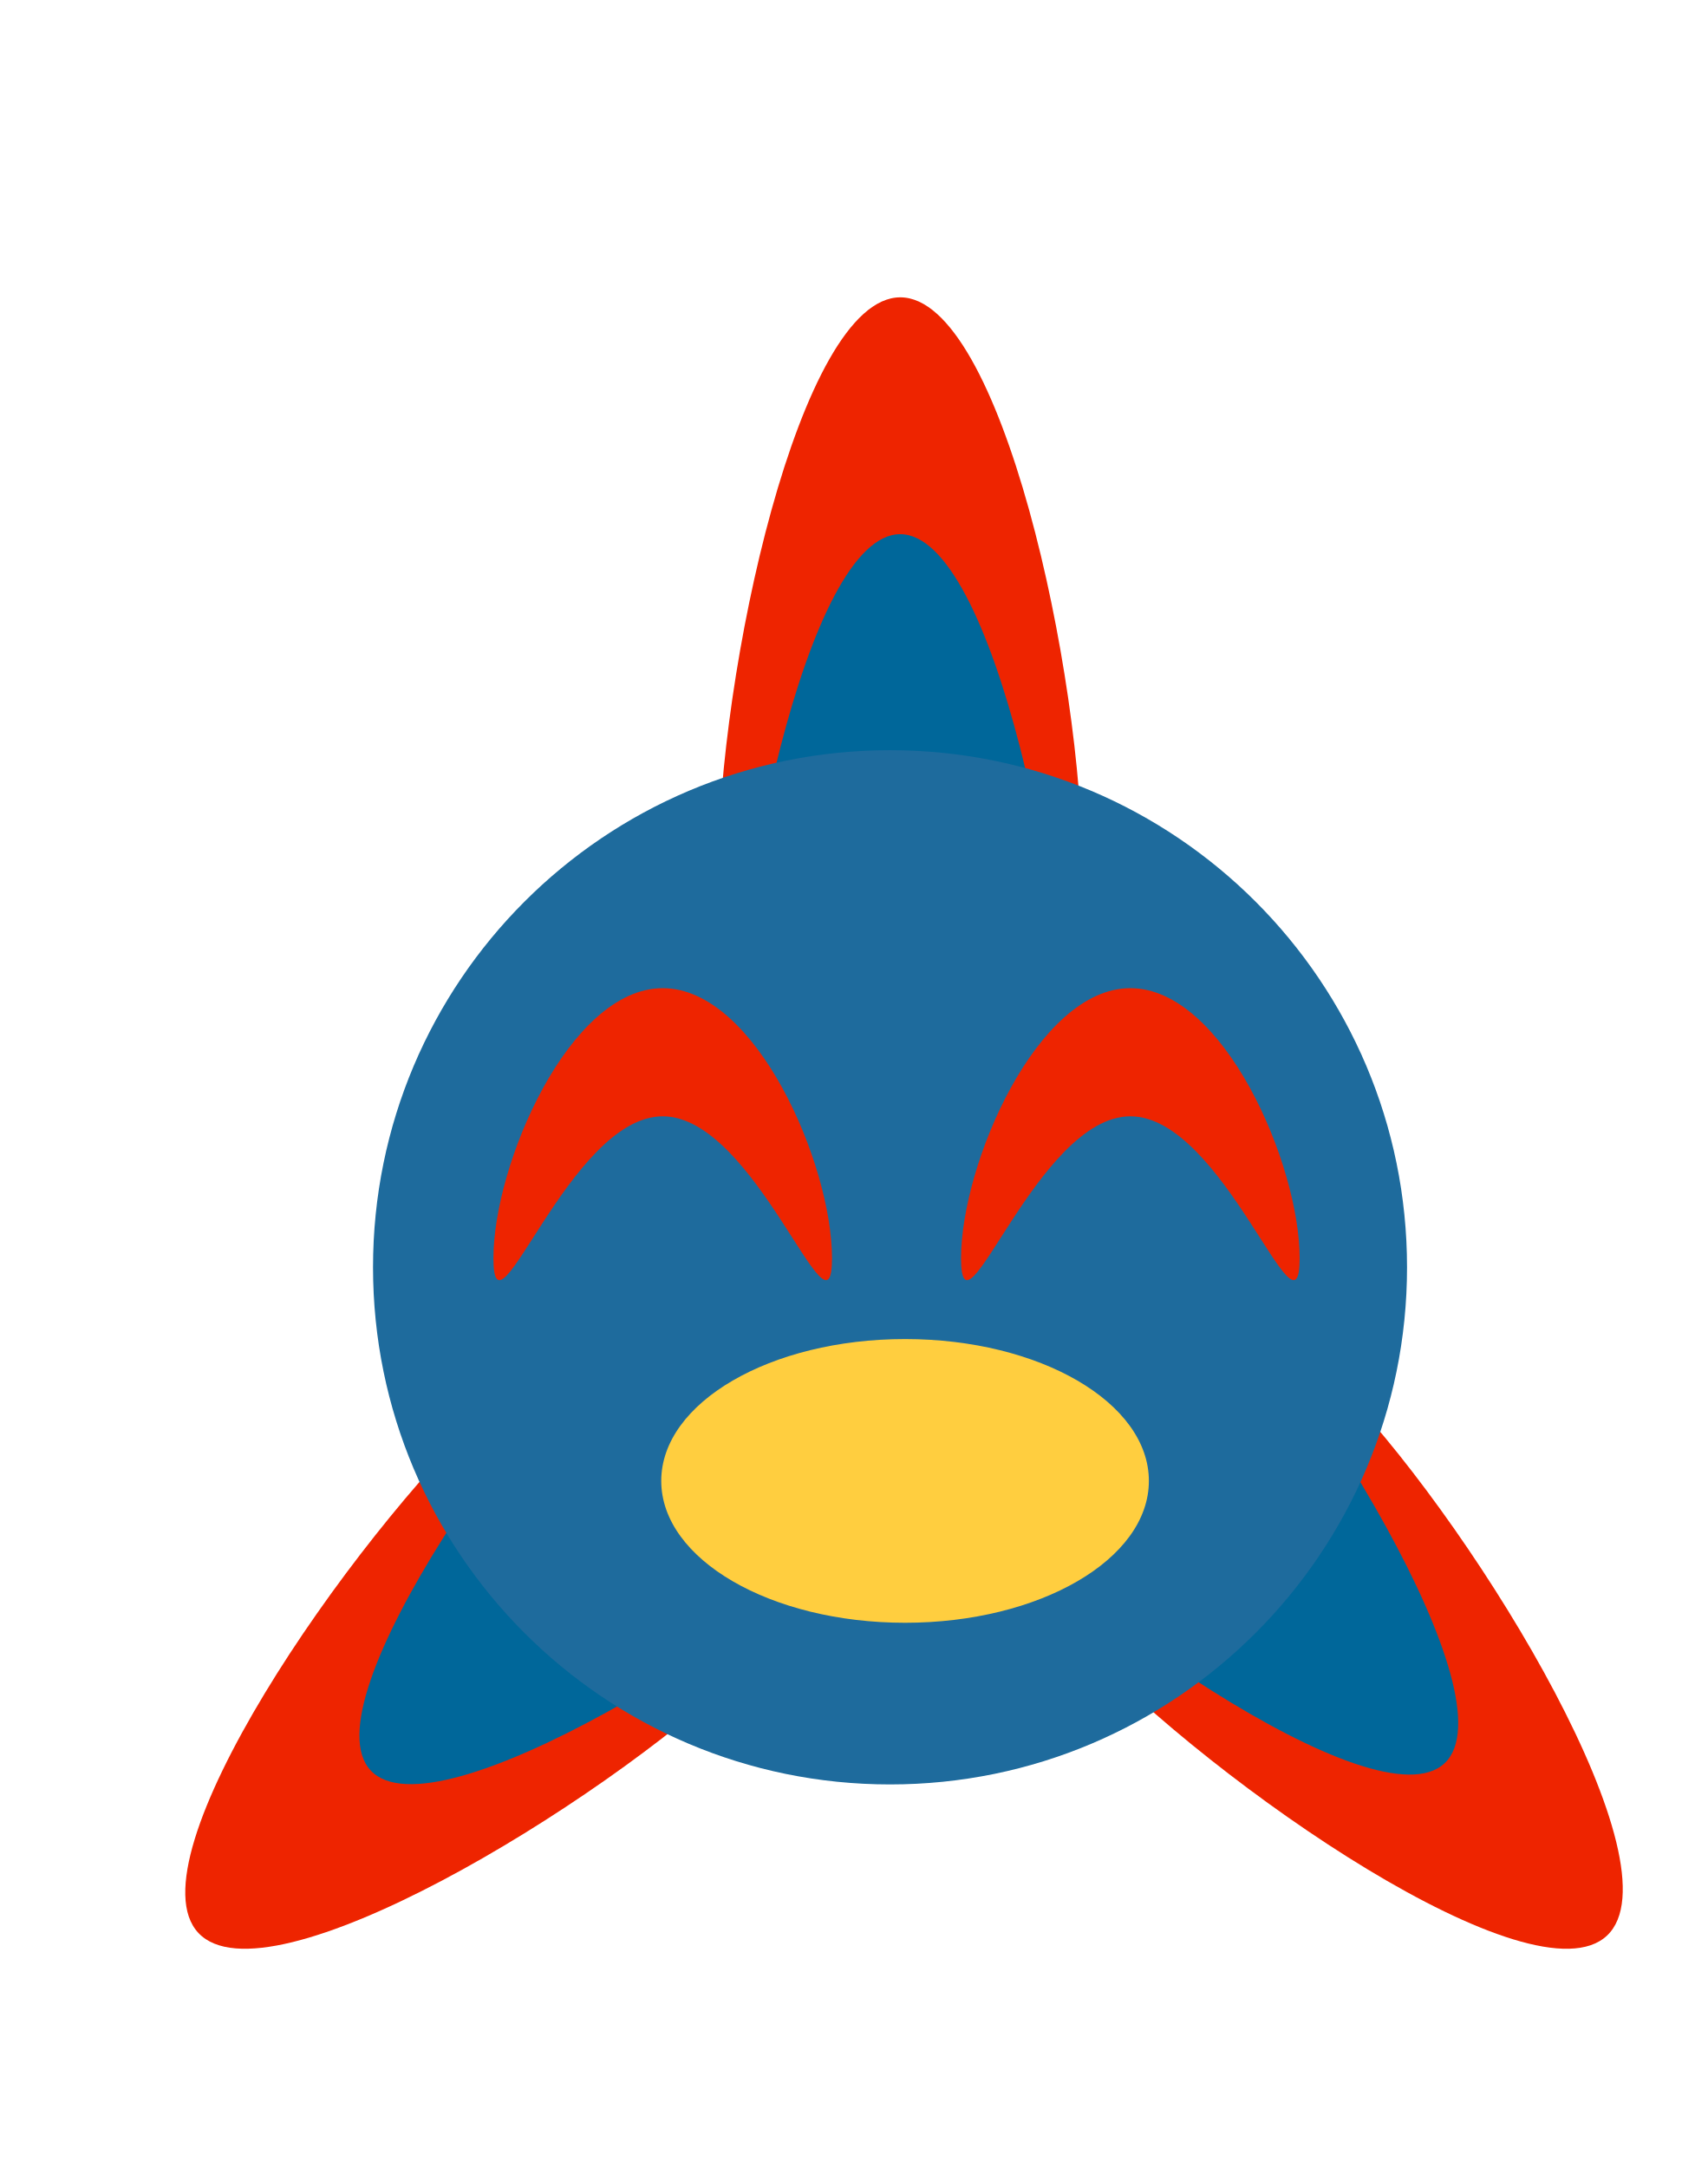
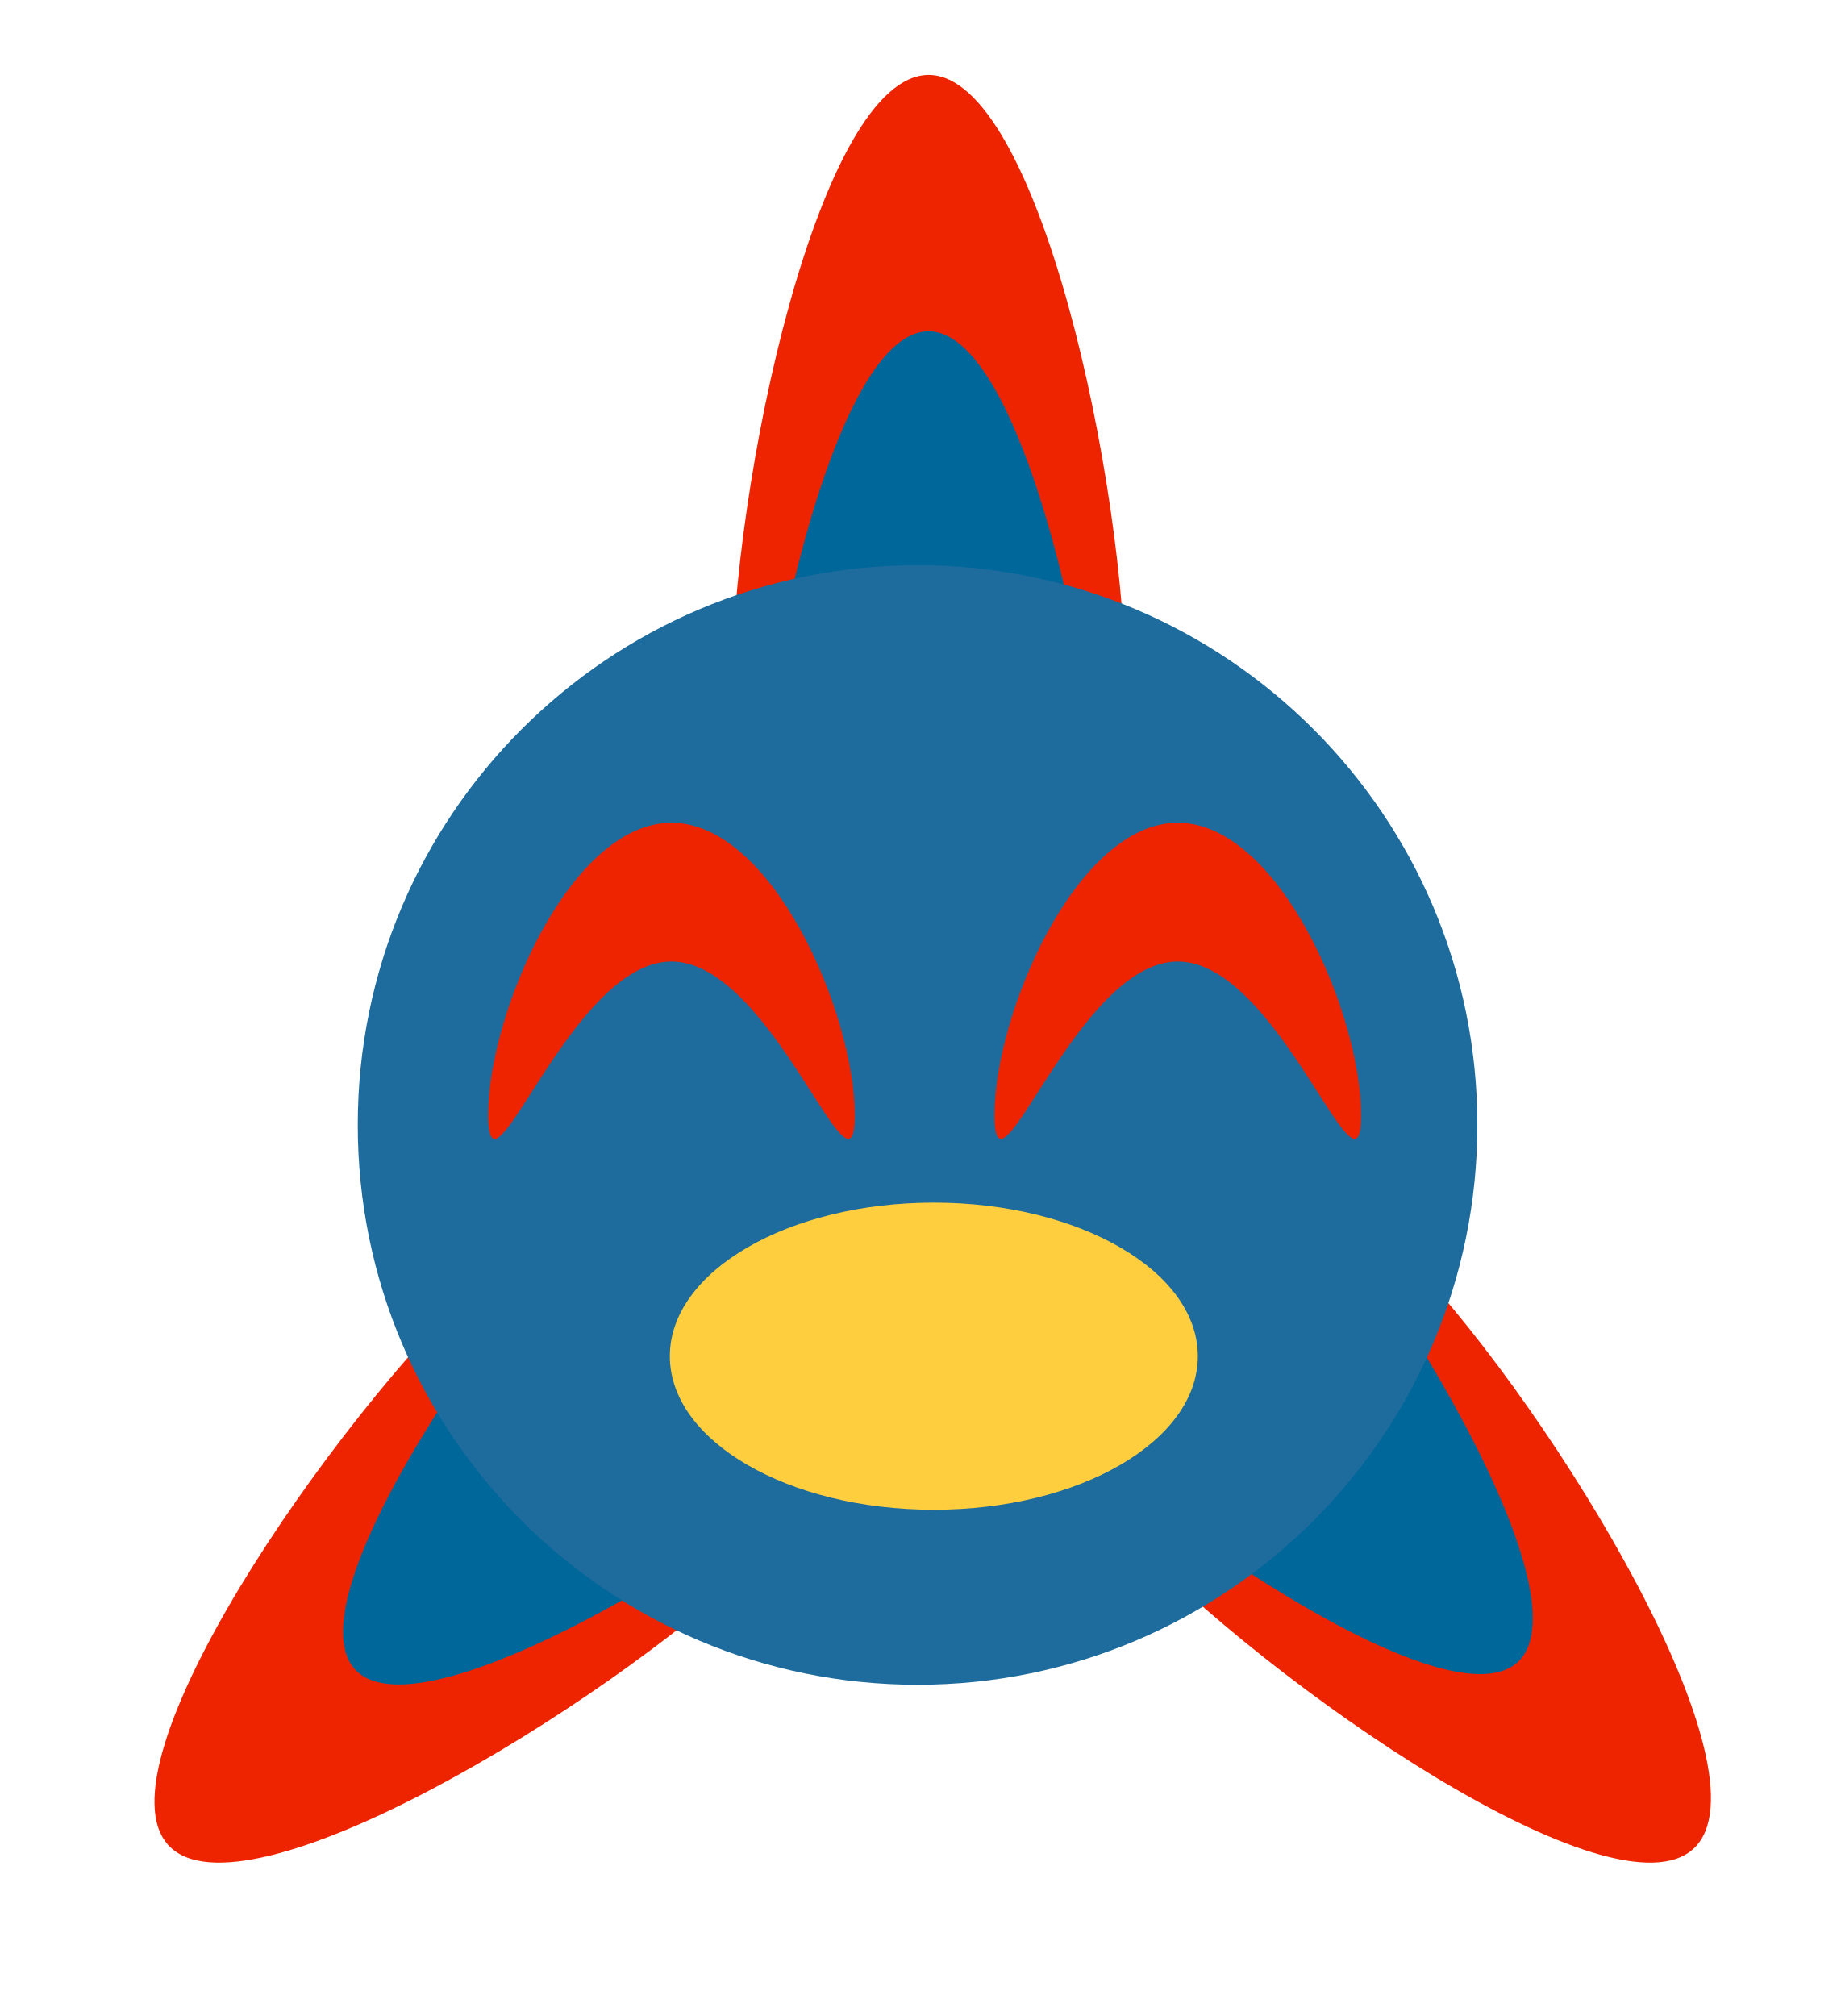
- <svg xmlns="http://www.w3.org/2000/svg" width="26mm" height="33mm" viewBox="0 0 26 33" version="1.1" id="svg8">
+ <svg xmlns="http://www.w3.org/2000/svg" width="21mm" height="23mm" viewBox="0 0 21 23" version="1.1" id="svg8">
  <defs id="defs2" />
-   <g id="layer1" transform="translate(0,-264)">
+   <g id="layer1" transform="translate(0,-274)">
    <g transform="rotate(136.676,72.02658,72.04325)" id="g2933">
      <path style="opacity:1;fill:#ee2400;fill-opacity:1;fill-rule:nonzero;stroke:none;stroke-width:2.369;stroke-miterlimit:4;stroke-dasharray:none;stroke-opacity:1" d="m 90.514,75.352 c 0,4.051 -1.661,-6.146 -3.709,-6.146 -2.049,0 -3.709,10.197 -3.709,6.146 0,-4.051 1.661,-11.696 3.709,-11.696 2.049,0 3.709,7.645 3.709,11.696 z" id="path2929" />
      <path id="path2931" d="m 90.249,80.172 c 0,4.051 -1.543,-6.146 -3.446,-6.146 -1.903,0 -3.446,10.197 -3.446,6.146 0,-4.051 1.543,-11.696 3.446,-11.696 1.903,0 3.446,7.645 3.446,11.696 z" style="opacity:1;fill:#00679a;fill-opacity:1;fill-rule:nonzero;stroke:none;stroke-width:2.283;stroke-miterlimit:4;stroke-dasharray:none;stroke-opacity:1" />
    </g>
    <g id="g2939" transform="rotate(136.676,72.02658,72.04325)">
      <path id="path2935" d="m 90.514,75.352 c 0,4.051 -1.661,-6.146 -3.709,-6.146 -2.049,0 -3.709,10.197 -3.709,6.146 0,-4.051 1.661,-11.696 3.709,-11.696 2.049,0 3.709,7.645 3.709,11.696 z" style="opacity:1;fill:#ee2400;fill-opacity:1;fill-rule:nonzero;stroke:none;stroke-width:2.369;stroke-miterlimit:4;stroke-dasharray:none;stroke-opacity:1" />
      <path style="opacity:1;fill:#00679a;fill-opacity:1;fill-rule:nonzero;stroke:none;stroke-width:2.283;stroke-miterlimit:4;stroke-dasharray:none;stroke-opacity:1" d="m 90.249,80.172 c 0,4.051 -1.543,-6.146 -3.446,-6.146 -1.903,0 -3.446,10.197 -3.446,6.146 0,-4.051 1.543,-11.696 3.446,-11.696 1.903,0 3.446,7.645 3.446,11.696 z" id="path2937" />
    </g>
-     <g id="g9058" transform="matrix(0.7479398,0,0,0.7479398,-25.6677,227.4304)">
+     <g id="g9058" transform="matrix(0.6068597,0,0,0.6068597,-21.35249,241.5111)">
      <g transform="translate(-34.16099,-8.711176)" id="g2921">
        <path id="path2915" d="m 90.514,75.352 c 0,4.051 -1.661,-6.146 -3.709,-6.146 -2.049,0 -3.709,10.197 -3.709,6.146 0,-4.051 1.661,-11.696 3.709,-11.696 2.049,0 3.709,7.645 3.709,11.696 z" style="opacity:1;fill:#ee2400;fill-opacity:1;fill-rule:nonzero;stroke:none;stroke-width:2.369;stroke-miterlimit:4;stroke-dasharray:none;stroke-opacity:1" />
        <path style="opacity:1;fill:#00679a;fill-opacity:1;fill-rule:nonzero;stroke:none;stroke-width:2.283;stroke-miterlimit:4;stroke-dasharray:none;stroke-opacity:1" d="m 90.249,80.172 c 0,4.051 -1.543,-6.146 -3.446,-6.146 -1.903,0 -3.446,10.197 -3.446,6.146 0,-4.051 1.543,-11.696 3.446,-11.696 1.903,0 3.446,7.645 3.446,11.696 z" id="path2917" />
      </g>
      <g id="g2951" transform="rotate(-133.324,67.88333,86.39579)">
        <path id="path2947" d="m 90.514,75.352 c 0,4.051 -1.661,-6.146 -3.709,-6.146 -2.049,0 -3.709,10.197 -3.709,6.146 0,-4.051 1.661,-11.696 3.709,-11.696 2.049,0 3.709,7.645 3.709,11.696 z" style="opacity:1;fill:#ee2400;fill-opacity:1;fill-rule:nonzero;stroke:none;stroke-width:2.369;stroke-miterlimit:4;stroke-dasharray:none;stroke-opacity:1" />
        <path style="opacity:1;fill:#00679a;fill-opacity:1;fill-rule:nonzero;stroke:none;stroke-width:2.283;stroke-miterlimit:4;stroke-dasharray:none;stroke-opacity:1" d="m 90.249,80.172 c 0,4.051 -1.543,-6.146 -3.446,-6.146 -1.903,0 -3.446,10.197 -3.446,6.146 0,-4.051 1.543,-11.696 3.446,-11.696 1.903,0 3.446,7.645 3.446,11.696 z" id="path2949" />
      </g>
      <g transform="rotate(136.676,72.02658,72.04325)" id="g2927">
        <path style="opacity:1;fill:#ee2400;fill-opacity:1;fill-rule:nonzero;stroke:none;stroke-width:2.369;stroke-miterlimit:4;stroke-dasharray:none;stroke-opacity:1" d="m 90.514,75.352 c 0,4.051 -1.661,-6.146 -3.709,-6.146 -2.049,0 -3.709,10.197 -3.709,6.146 0,-4.051 1.661,-11.696 3.709,-11.696 2.049,0 3.709,7.645 3.709,11.696 z" id="path2923" />
        <path id="path2925" d="m 90.249,80.172 c 0,4.051 -1.543,-6.146 -3.446,-6.146 -1.903,0 -3.446,10.197 -3.446,6.146 0,-4.051 1.543,-11.696 3.446,-11.696 1.903,0 3.446,7.645 3.446,11.696 z" style="opacity:1;fill:#00679a;fill-opacity:1;fill-rule:nonzero;stroke:none;stroke-width:2.283;stroke-miterlimit:4;stroke-dasharray:none;stroke-opacity:1" />
      </g>
      <circle r="10.524" cy="74.685" cx="52.435" id="path2880" style="opacity:1;fill:#1e6b9d;fill-opacity:1;fill-rule:nonzero;stroke:none;stroke-width:1.565;stroke-miterlimit:4;stroke-dasharray:none;stroke-opacity:1" />
      <path id="path2905" d="m 51.254,74.499 c 0,1.903 -1.543,-2.887 -3.446,-2.887 -1.903,0 -3.446,4.79 -3.446,2.887 0,-1.903 1.543,-5.495 3.446,-5.495 1.903,0 3.446,3.592 3.446,5.495 z" style="opacity:1;fill:#ee2400;fill-opacity:1;fill-rule:nonzero;stroke:none;stroke-width:1.565;stroke-miterlimit:4;stroke-dasharray:none;stroke-opacity:1" />
      <path style="opacity:1;fill:#ee2400;fill-opacity:1;fill-rule:nonzero;stroke:none;stroke-width:1.565;stroke-miterlimit:4;stroke-dasharray:none;stroke-opacity:1" d="m 60.773,74.499 c 0,1.903 -1.543,-2.887 -3.446,-2.887 -1.903,0 -3.446,4.79 -3.446,2.887 0,-1.903 1.543,-5.495 3.446,-5.495 1.903,0 3.446,3.592 3.446,5.495 z" id="path2908" />
      <ellipse ry="2.887" rx="4.963" cy="79.032" cx="52.741" id="path2953" style="opacity:1;fill:#ffce3f;fill-opacity:1;fill-rule:nonzero;stroke:none;stroke-width:1.565;stroke-miterlimit:4;stroke-dasharray:none;stroke-opacity:1" />
    </g>
  </g>
</svg>
